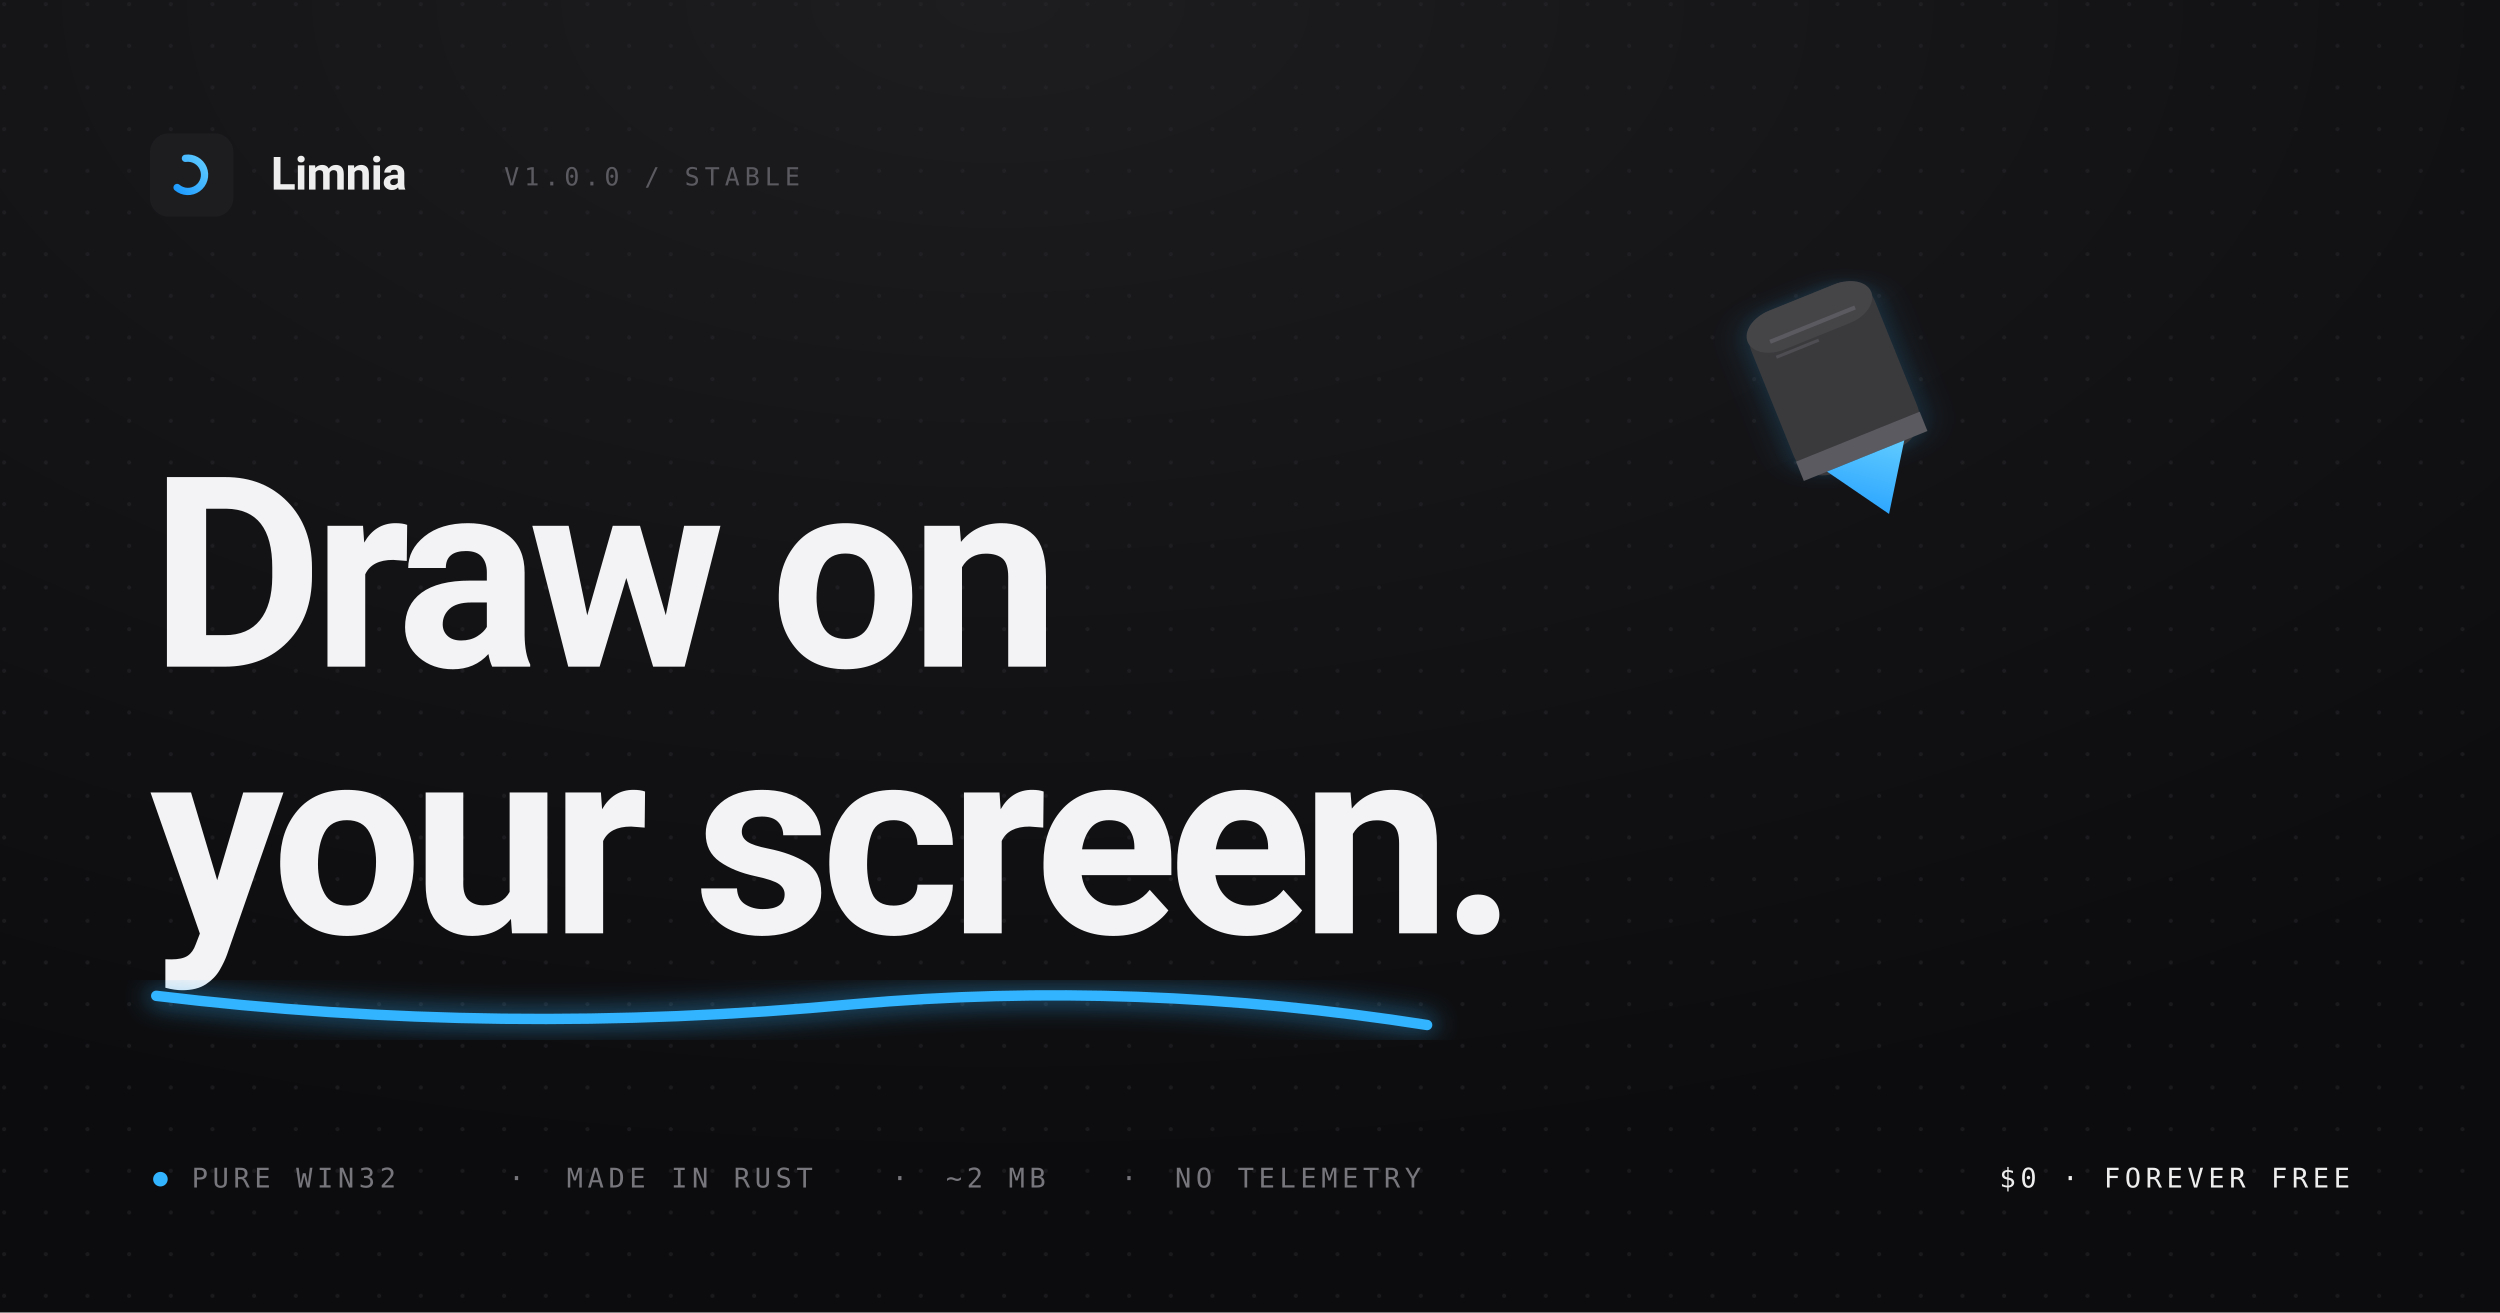
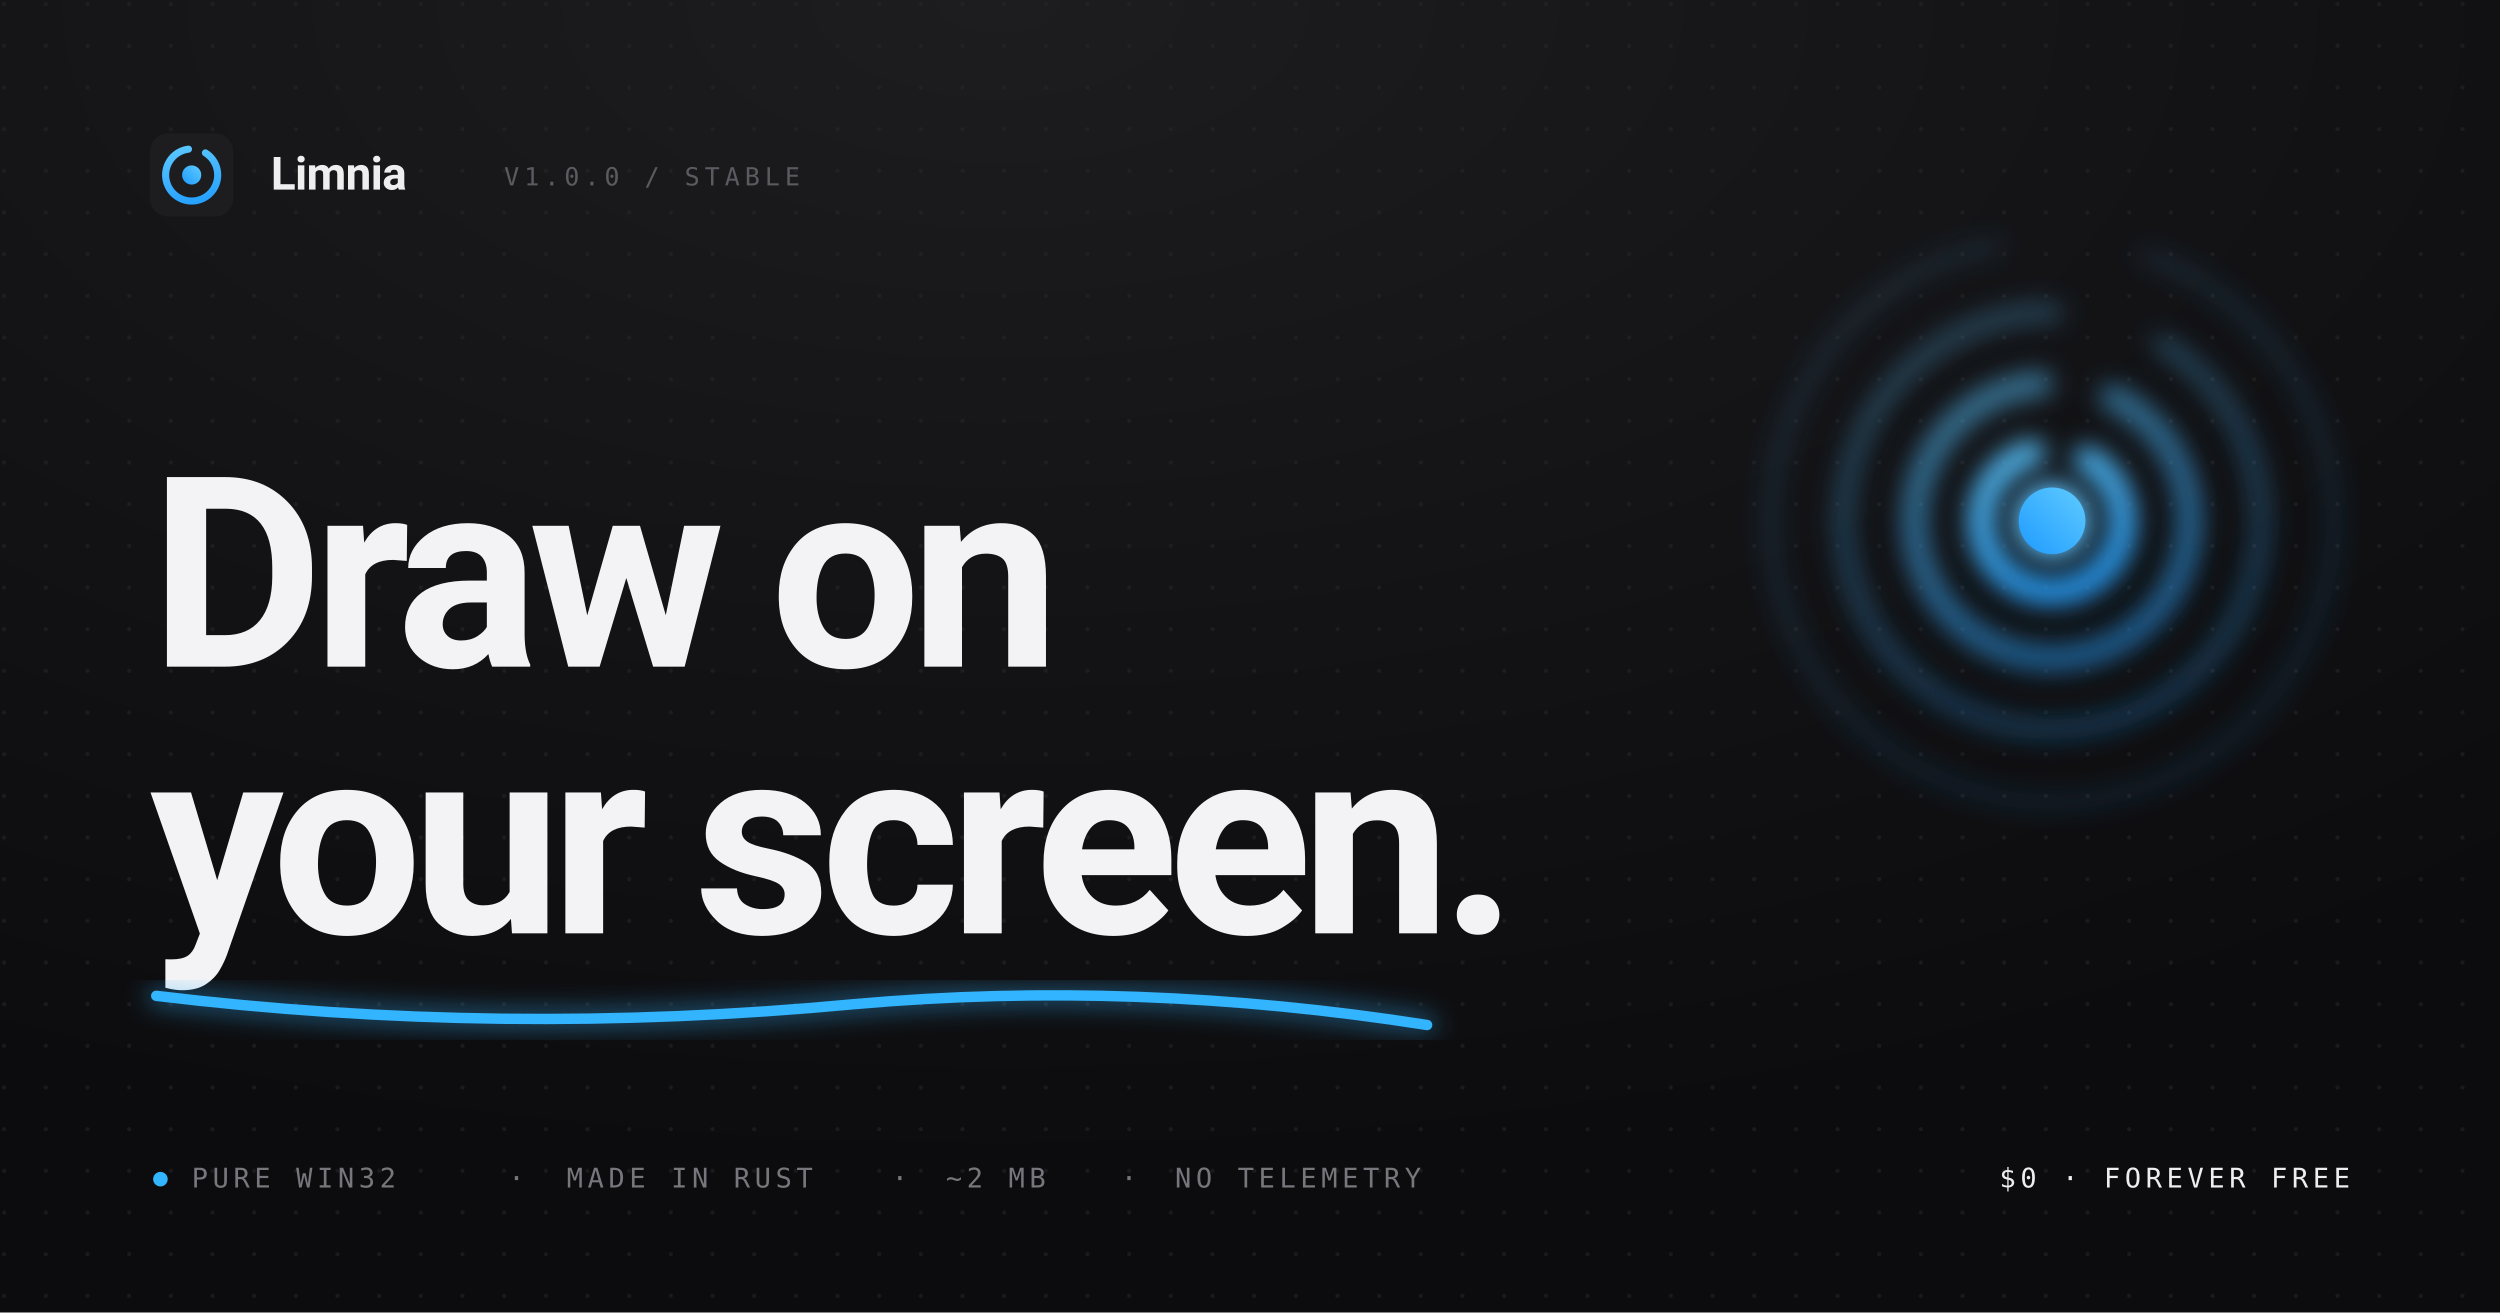
<svg xmlns="http://www.w3.org/2000/svg" width="1200" height="630" viewBox="0 0 1200 630" font-family="-apple-system, BlinkMacSystemFont, 'Segoe UI', Roboto, system-ui, sans-serif">
  <defs>
    <radialGradient id="bg" cx="40%" cy="0%" r="90%">
      <stop offset="0%" stop-color="#1d1d20" />
      <stop offset="55%" stop-color="#131316" />
      <stop offset="100%" stop-color="#0c0c0e" />
    </radialGradient>
    <pattern id="dots" x="0" y="0" width="20" height="20" patternUnits="userSpaceOnUse">
      <circle cx="2" cy="2" r="1" fill="#26262a" />
    </pattern>
-     <linearGradient id="markerStroke" x1="0%" y1="100%" x2="100%" y2="0%">
+     <linearGradient id="ripple" x1="0%" y1="100%" x2="100%" y2="0%">
      <stop offset="0%" stop-color="#1e9bff" />
      <stop offset="100%" stop-color="#60cbff" />
    </linearGradient>
    <filter id="penGlow" x="-50%" y="-50%" width="200%" height="200%">
      <feGaussianBlur stdDeviation="6" />
    </filter>
  </defs>
  <rect width="1200" height="630" fill="url(#bg)" />
  <rect width="1200" height="630" fill="url(#dots)" opacity="0.55" />
+   <g transform="translate(985, 250)" fill="none" stroke="url(#ripple)" stroke-linecap="round" filter="url(#penGlow)">
+     <circle r="135" stroke-width="7" opacity="0.14" stroke-dasharray="773 75" transform="rotate(-70)" />
+     <circle r="100" stroke-width="9" opacity="0.30" stroke-dasharray="573 55" transform="rotate(-58)" />
+     <circle r="66" stroke-width="12" opacity="0.55" stroke-dasharray="379 36" transform="rotate(-64)" />
+     <circle r="34" stroke-width="13" opacity="0.9" stroke-dasharray="186 28" transform="rotate(-60)" />
+   </g>
+   <circle cx="985" cy="250" r="18" fill="#5ec2ff" filter="url(#penGlow)" />
+   <circle cx="985" cy="250" r="16" fill="url(#ripple)" />
  <g transform="translate(72, 64)">
    <rect width="40" height="40" rx="9" fill="#1d1d20" />
-     <path d="M 13 26 A 8 8 0 1 0 17 12" stroke="url(#markerStroke)" stroke-width="3.5" fill="none" stroke-linecap="round" />
+     <circle cx="20" cy="20" r="12.5" fill="none" stroke="url(#ripple)" stroke-width="3.4" stroke-linecap="round" stroke-dasharray="70 8.5" transform="rotate(-58 20 20)" />
+     <circle cx="20" cy="20" r="4.6" fill="url(#ripple)" />
    <text x="58" y="27" font-size="22" font-weight="700" fill="#eeeeee" letter-spacing="-0.3">
      Limnia
    </text>
    <text x="170" y="25" font-family="ui-monospace, 'SF Mono', Menlo, Consolas, monospace" font-size="12" letter-spacing="2.4" fill="#5a5a60">
      V1.0.0 / STABLE
    </text>
  </g>
  <g fill="#f3f3f5" font-weight="700" letter-spacing="-5">
    <text x="72" y="320" font-size="128">Draw on</text>
    <text x="72" y="448" font-size="128">your screen.</text>
  </g>
  <g>
    <path d="M 75 478 Q 240 498, 410 482 Q 545 470, 685 492" stroke="#32b4ff" stroke-width="9" stroke-linecap="round" fill="none" filter="url(#penGlow)" opacity="0.45" />
    <path d="M 75 478 Q 240 498, 410 482 Q 545 470, 685 492" stroke="#32b4ff" stroke-width="5" stroke-linecap="round" fill="none" />
  </g>
-   <g transform="translate(900, 230)">
-     <g transform="rotate(-22)" filter="url(#penGlow)" opacity="0.25">
-       <rect x="-32" y="-94" width="64" height="84" rx="15" fill="#32b4ff" />
-     </g>
-     <g transform="rotate(-22)">
-       <rect x="-32" y="-94" width="64" height="84" rx="15" fill="#3a3a3d" />
-       <rect x="-32" y="-94" width="64" height="20" rx="15" fill="#454548" />
-       <line x1="-22" y1="-80" x2="22" y2="-80" stroke="#5a5a60" stroke-width="2" />
-       <line x1="-22" y1="-72" x2="0" y2="-72" stroke="#5a5a60" stroke-width="1.5" opacity="0.6" />
-       <rect x="-32" y="-22" width="64" height="10" fill="#5a5a60" />
-       <polygon points="-20,-12 20,-12 0,18" fill="url(#markerStroke)" />
-     </g>
-   </g>
  <g transform="translate(72, 570)" font-family="ui-monospace, 'SF Mono', Menlo, Consolas, monospace" font-size="13" letter-spacing="2.2" fill="#76767c">
    <circle cx="5" cy="-4" r="3.5" fill="#32b4ff" />
    <text x="20" y="0">PURE WIN32</text>
    <text x="172" y="0">·</text>
    <text x="200" y="0">MADE IN RUST</text>
    <text x="356" y="0">·</text>
    <text x="382" y="0">~2 MB</text>
    <text x="466" y="0">·</text>
    <text x="492" y="0">NO TELEMETRY</text>
  </g>
  <text transform="translate(1128, 570)" font-family="ui-monospace, 'SF Mono', Menlo, Consolas, monospace" font-size="13" letter-spacing="2.2" fill="#eeeeee" text-anchor="end">
    $0 · FOREVER FREE
  </text>
</svg>
